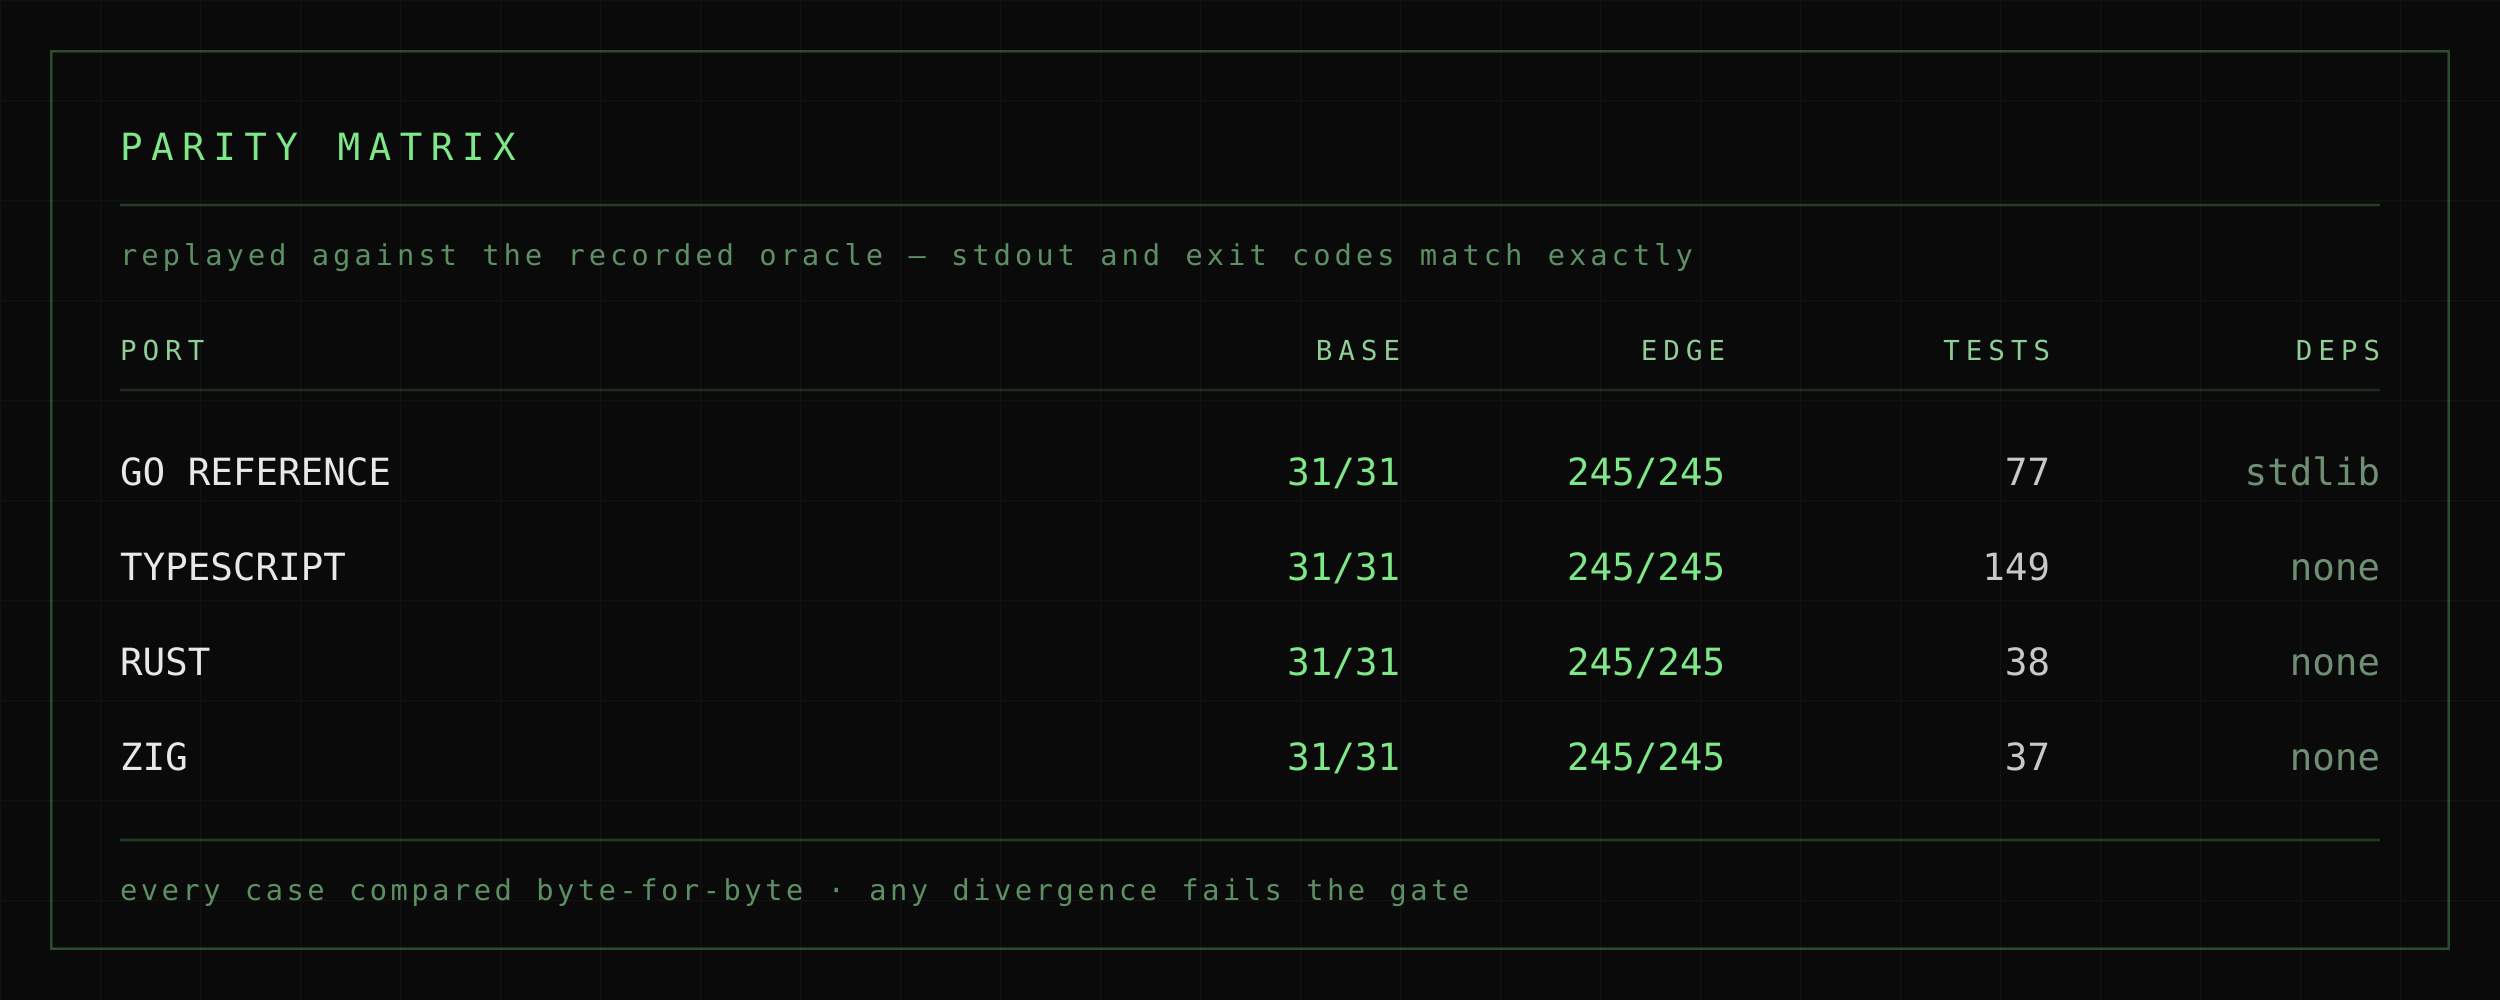
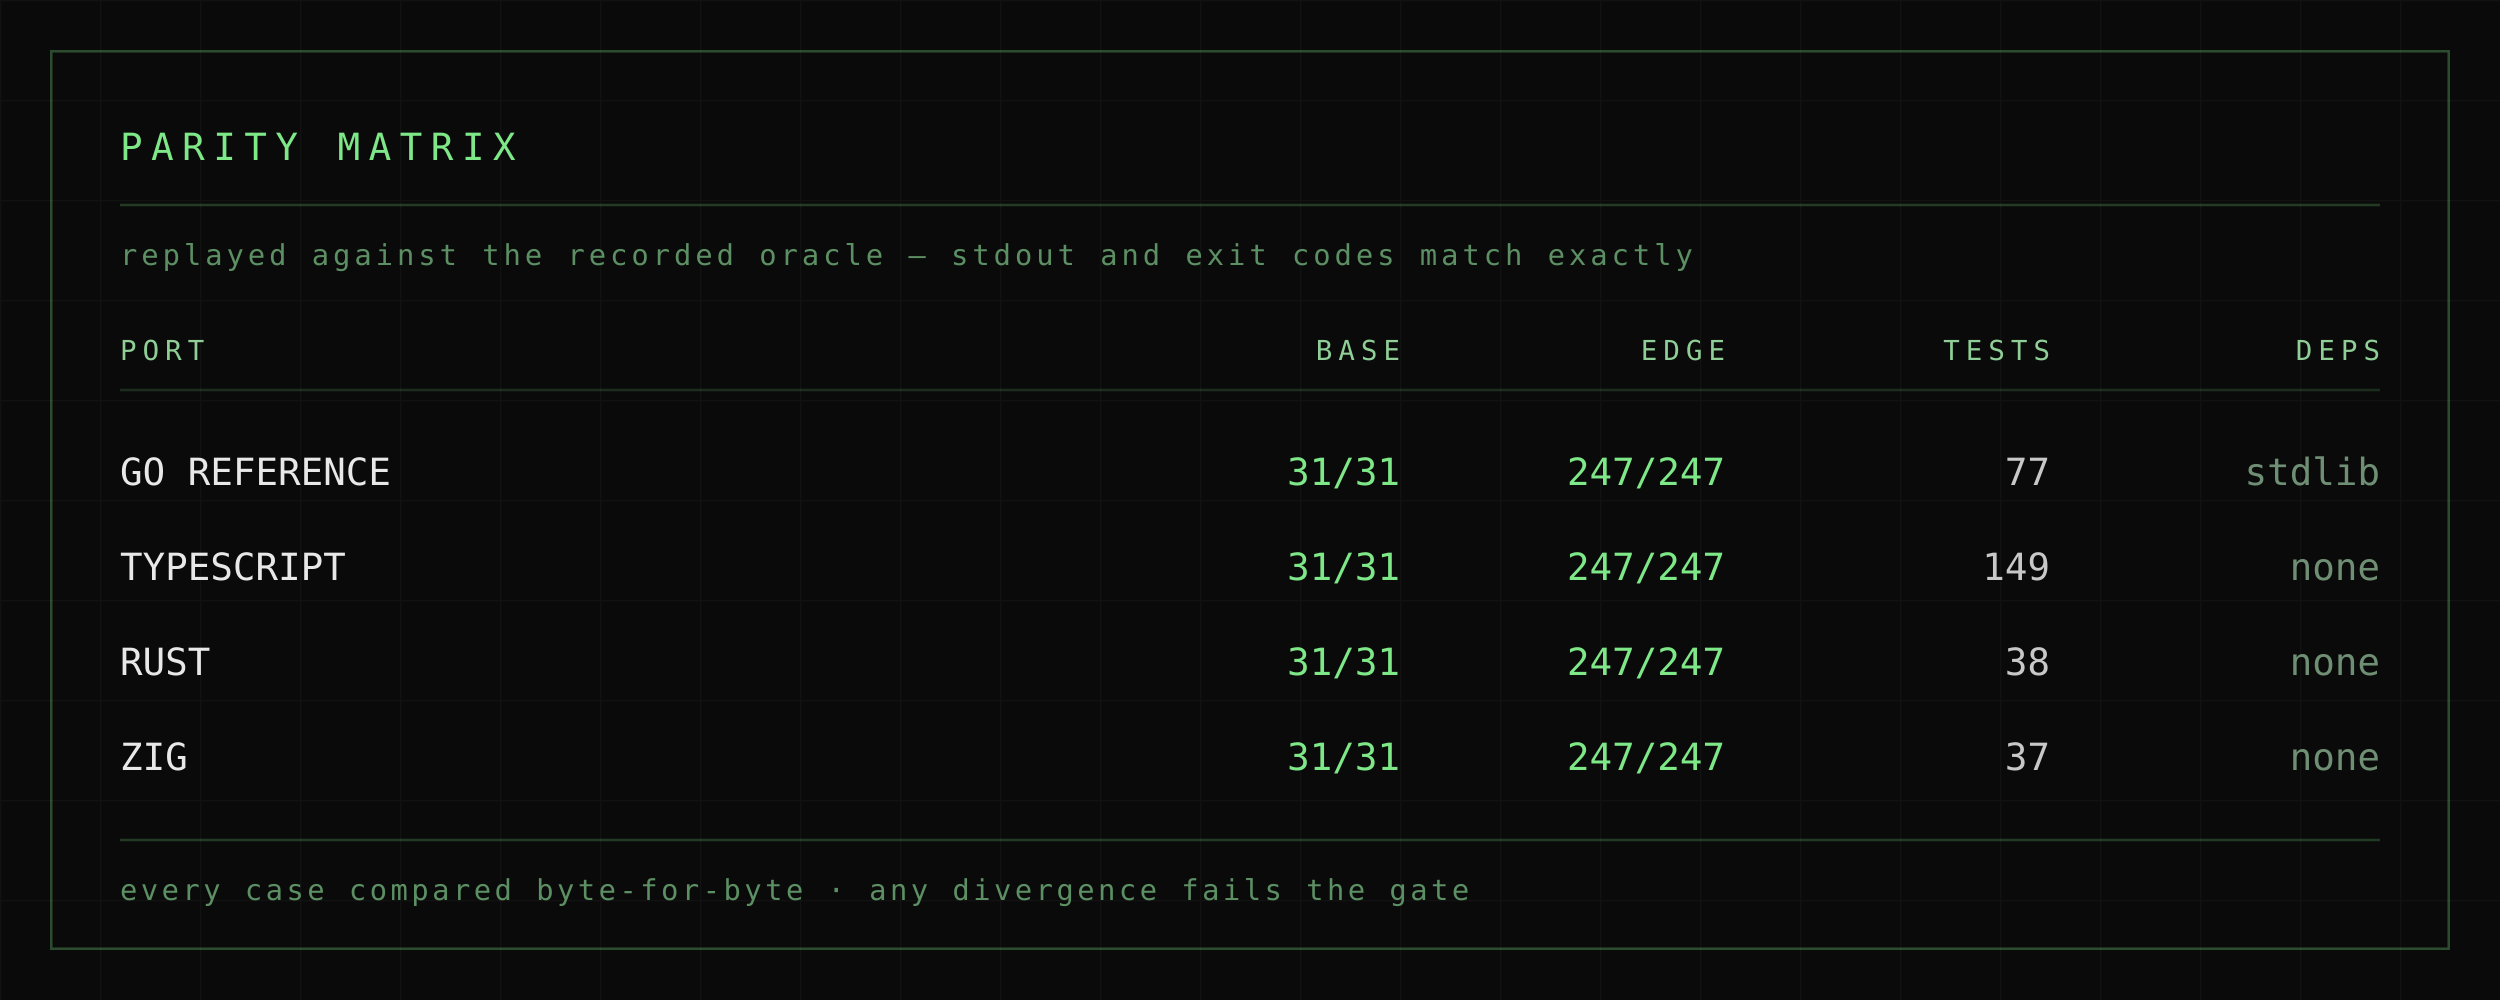
- <svg xmlns="http://www.w3.org/2000/svg" viewBox="0 0 1000 400" width="1000" height="400" role="img" aria-label="OwnScout parity matrix: every port replays 31 base and 245 edge cases byte-for-byte">
+ <svg xmlns="http://www.w3.org/2000/svg" viewBox="0 0 1000 400" width="1000" height="400" role="img" aria-label="OwnScout parity matrix: every port replays 31 base and 247 edge cases byte-for-byte">
  <defs>
    <pattern id="grid" width="40" height="40" patternUnits="userSpaceOnUse">
      <path d="M40 0H0V40" fill="none" stroke="#ffffff" stroke-opacity="0.035" stroke-width="1" />
    </pattern>
    <linearGradient id="sweep" x1="0" y1="0" x2="1" y2="0">
      <stop offset="0" stop-color="#7ee787" stop-opacity="0" />
      <stop offset="0.5" stop-color="#7ee787" stop-opacity="0.28" />
      <stop offset="1" stop-color="#7ee787" stop-opacity="0" />
    </linearGradient>
    <clipPath id="frame">
      <rect width="1000" height="400" />
    </clipPath>
  </defs>
  <style>
    .row  { animation: row 9s ease-in-out infinite; }
    .r2 { animation-delay: -1.5s } .r3 { animation-delay: -3s } .r4 { animation-delay: -4.5s }
    .pass { animation: pass 9s ease-in-out infinite; }
    .p2 { animation-delay: -1.5s } .p3 { animation-delay: -3s } .p4 { animation-delay: -4.5s }
    .sweep { animation: sweep 7s cubic-bezier(.45,0,.55,1) infinite; }
    @keyframes row   { 0%,4% { opacity: .78 } 12%,38% { opacity: 1 } 62%,100% { opacity: .78 } }
    @keyframes pass  { 0%,4% { fill-opacity: .6 } 12%,38% { fill-opacity: 1 } 62%,100% { fill-opacity: .6 } }
    @keyframes sweep { 0% { transform: translateX(-460px) } 100% { transform: translateX(1000px) } }
    @media (prefers-reduced-motion: reduce) {
      .row, .pass, .sweep { animation: none }
      .row { opacity: 1 } .pass { fill-opacity: 1 } .sweep { opacity: 0 }
    }
  </style>
  <rect width="1000" height="400" fill="#0a0a0a" />
  <rect width="1000" height="400" fill="url(#grid)" />
  <rect x="20.5" y="20.5" width="959" height="359" fill="none" stroke="#7ee787" stroke-opacity="0.3" />
  <g clip-path="url(#frame)">
    <rect x="-460" y="0" width="460" height="400" fill="url(#sweep)" class="sweep" />
  </g>
  <text x="48" y="64" font-family="ui-monospace, SFMono-Regular, Menlo, Consolas, monospace" font-size="15" fill="#7ee787" letter-spacing="3.4">PARITY MATRIX</text>
  <line x1="48" y1="82" x2="952" y2="82" stroke="#7ee787" stroke-opacity="0.22" stroke-width="1" />
  <text x="48" y="106" font-family="ui-monospace, SFMono-Regular, Menlo, Consolas, monospace" font-size="11.5" fill="#5c8f63" letter-spacing="1.6">replayed against the recorded oracle — stdout and exit codes match exactly</text>
  <g font-family="ui-monospace, SFMono-Regular, Menlo, Consolas, monospace" font-size="11" fill="#8fce97" letter-spacing="2.4">
    <text x="48" y="144">PORT</text>
    <text x="560" y="144" text-anchor="end">BASE</text>
    <text x="690" y="144" text-anchor="end">EDGE</text>
    <text x="820" y="144" text-anchor="end">TESTS</text>
    <text x="952" y="144" text-anchor="end">DEPS</text>
  </g>
  <line x1="48" y1="156" x2="952" y2="156" stroke="#7ee787" stroke-opacity="0.16" stroke-width="1" />
  <g font-family="ui-monospace, SFMono-Regular, Menlo, Consolas, monospace" font-size="15">
    <g class="row">
      <text x="48" y="194" fill="#e8e8e8">GO REFERENCE</text>
      <text x="560" y="194" text-anchor="end" fill="#7ee787">31/31</text>
-       <text x="690" y="194" text-anchor="end" fill="#7ee787" class="pass">245/245</text>
+       <text x="690" y="194" text-anchor="end" fill="#7ee787" class="pass">247/247</text>
      <text x="820" y="194" text-anchor="end" fill="#c8c8c8">77</text>
      <text x="952" y="194" text-anchor="end" fill="#6f8f74">stdlib</text>
    </g>
    <g class="row r2">
      <text x="48" y="232" fill="#e8e8e8">TYPESCRIPT</text>
      <text x="560" y="232" text-anchor="end" fill="#7ee787">31/31</text>
-       <text x="690" y="232" text-anchor="end" fill="#7ee787" class="pass p2">245/245</text>
+       <text x="690" y="232" text-anchor="end" fill="#7ee787" class="pass p2">247/247</text>
      <text x="820" y="232" text-anchor="end" fill="#c8c8c8">149</text>
      <text x="952" y="232" text-anchor="end" fill="#6f8f74">none</text>
    </g>
    <g class="row r3">
      <text x="48" y="270" fill="#e8e8e8">RUST</text>
      <text x="560" y="270" text-anchor="end" fill="#7ee787">31/31</text>
-       <text x="690" y="270" text-anchor="end" fill="#7ee787" class="pass p3">245/245</text>
+       <text x="690" y="270" text-anchor="end" fill="#7ee787" class="pass p3">247/247</text>
      <text x="820" y="270" text-anchor="end" fill="#c8c8c8">38</text>
      <text x="952" y="270" text-anchor="end" fill="#6f8f74">none</text>
    </g>
    <g class="row r4">
      <text x="48" y="308" fill="#e8e8e8">ZIG</text>
      <text x="560" y="308" text-anchor="end" fill="#7ee787">31/31</text>
-       <text x="690" y="308" text-anchor="end" fill="#7ee787" class="pass p4">245/245</text>
+       <text x="690" y="308" text-anchor="end" fill="#7ee787" class="pass p4">247/247</text>
      <text x="820" y="308" text-anchor="end" fill="#c8c8c8">37</text>
      <text x="952" y="308" text-anchor="end" fill="#6f8f74">none</text>
    </g>
  </g>
  <line x1="48" y1="336" x2="952" y2="336" stroke="#7ee787" stroke-opacity="0.22" stroke-width="1" />
  <text x="48" y="360" font-family="ui-monospace, SFMono-Regular, Menlo, Consolas, monospace" font-size="11.5" fill="#5c8f63" letter-spacing="1.4">every case compared byte-for-byte · any divergence fails the gate</text>
</svg>
